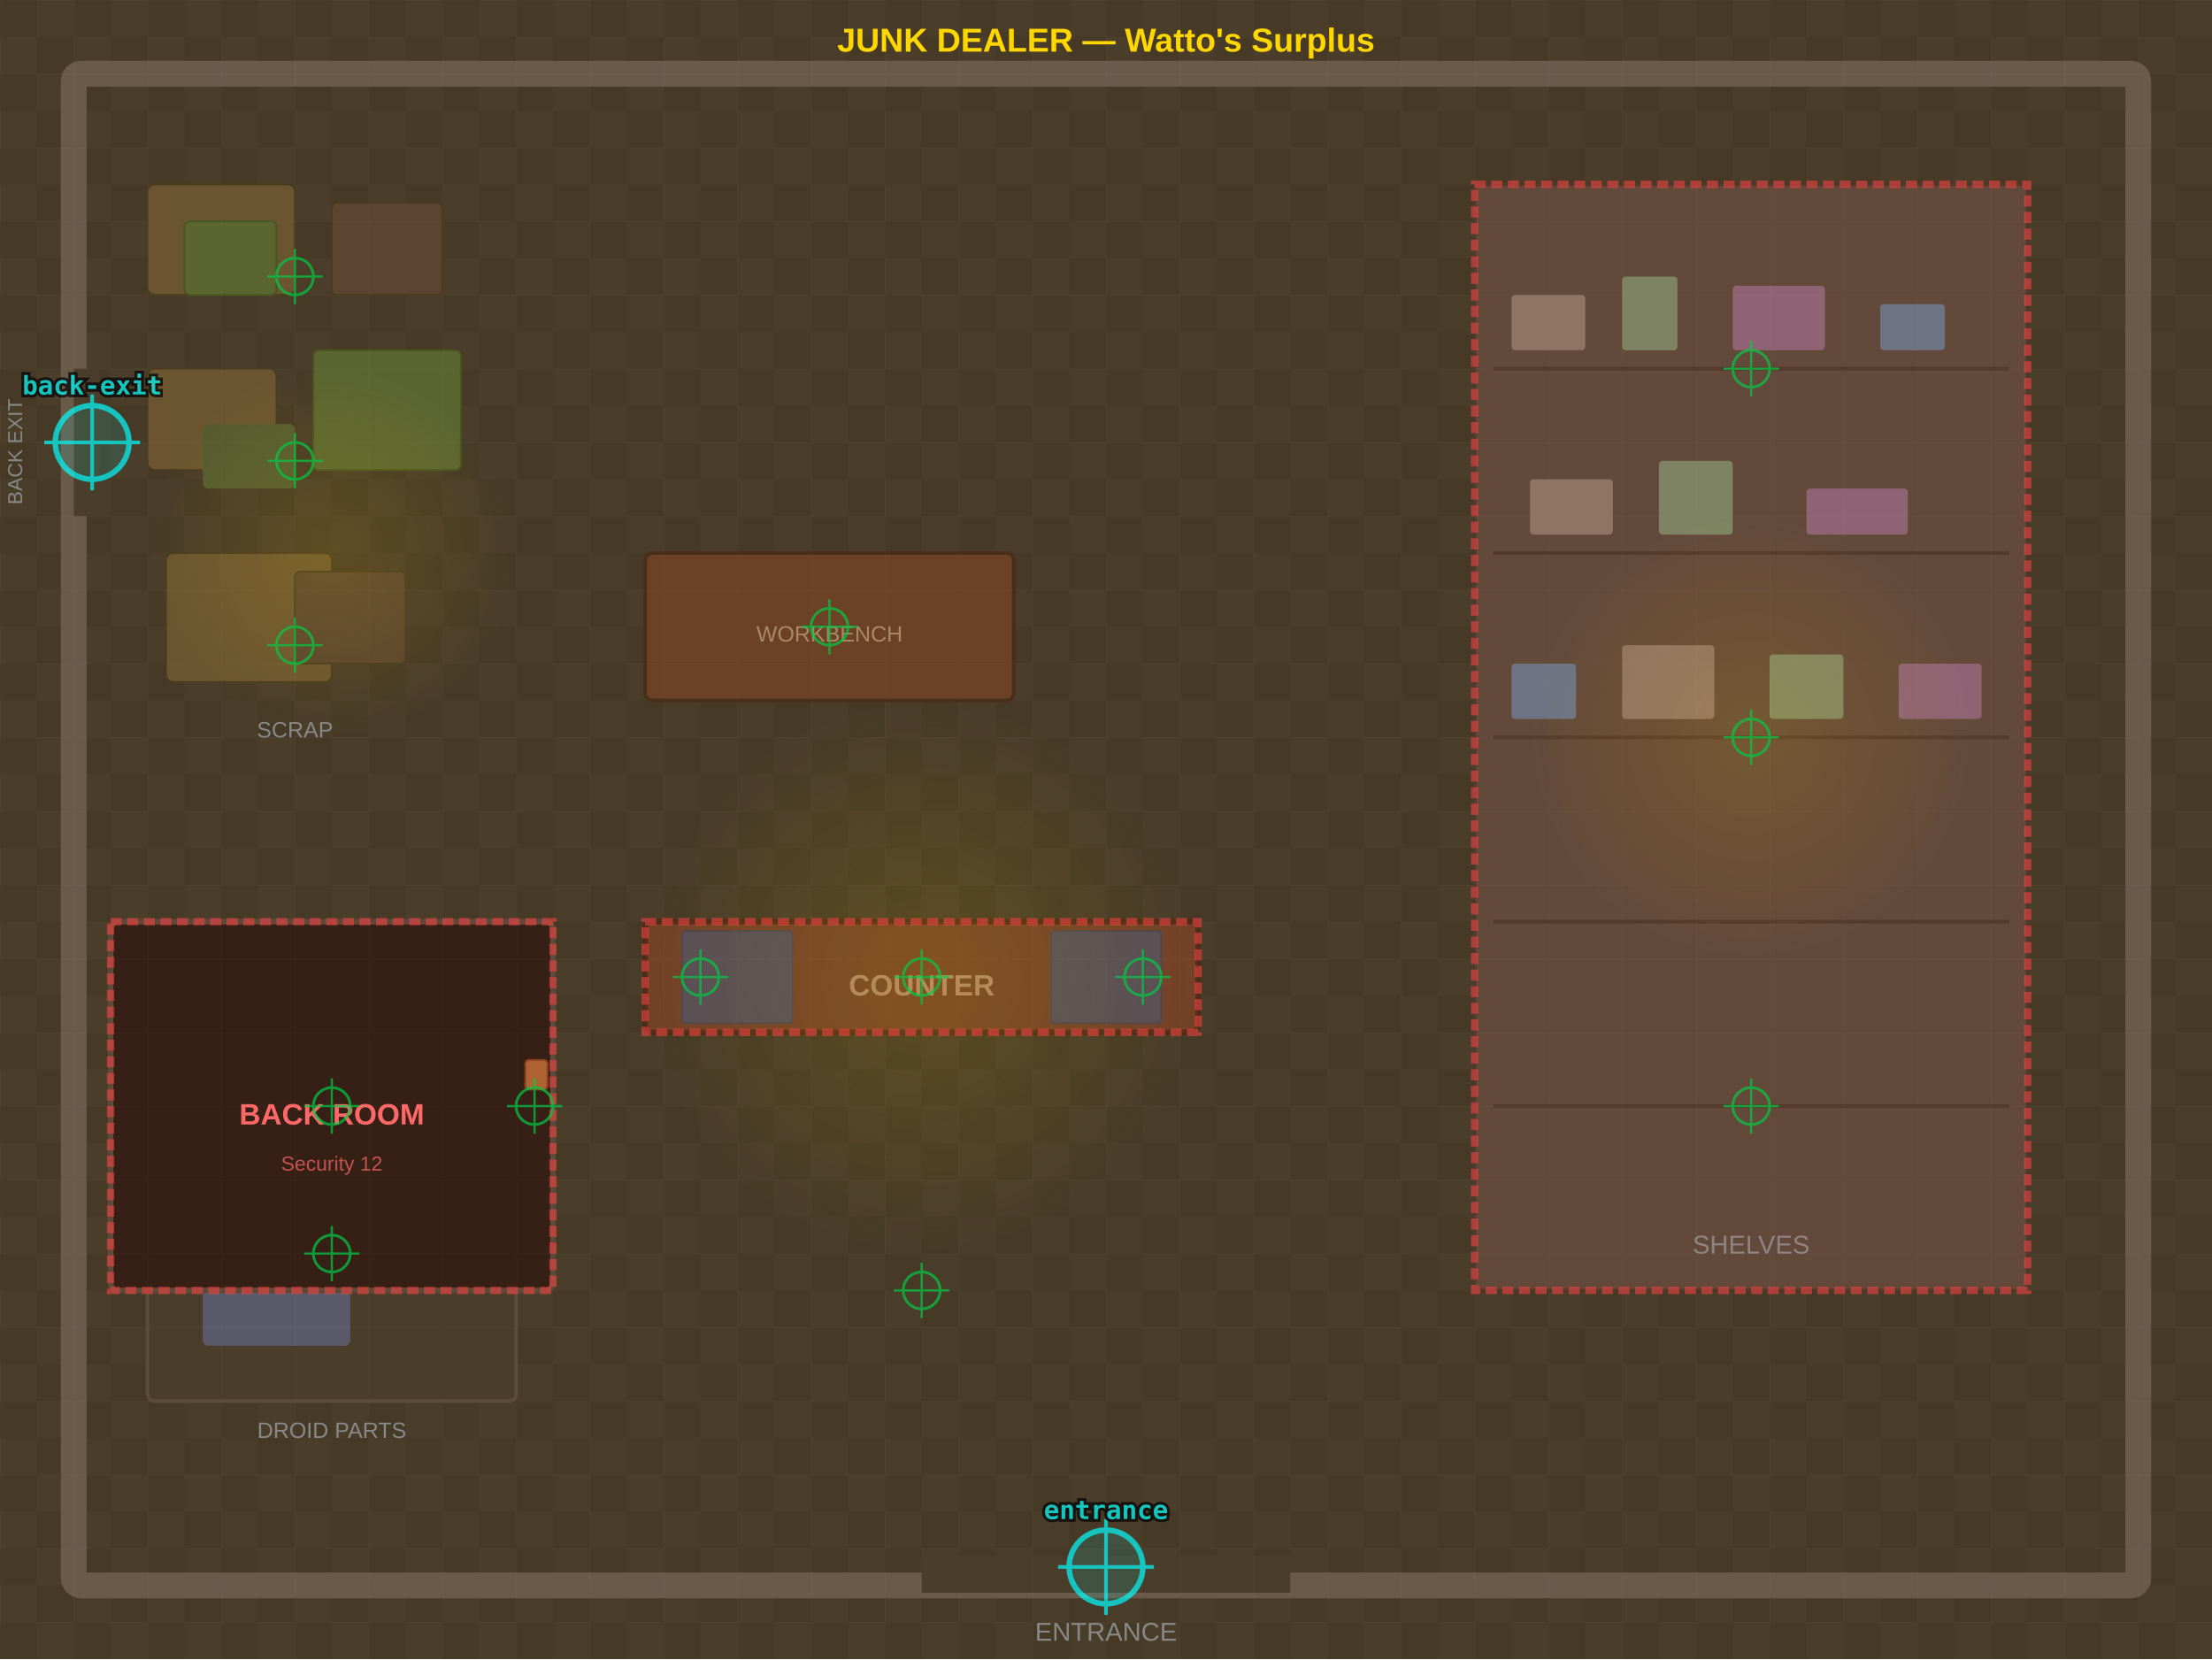
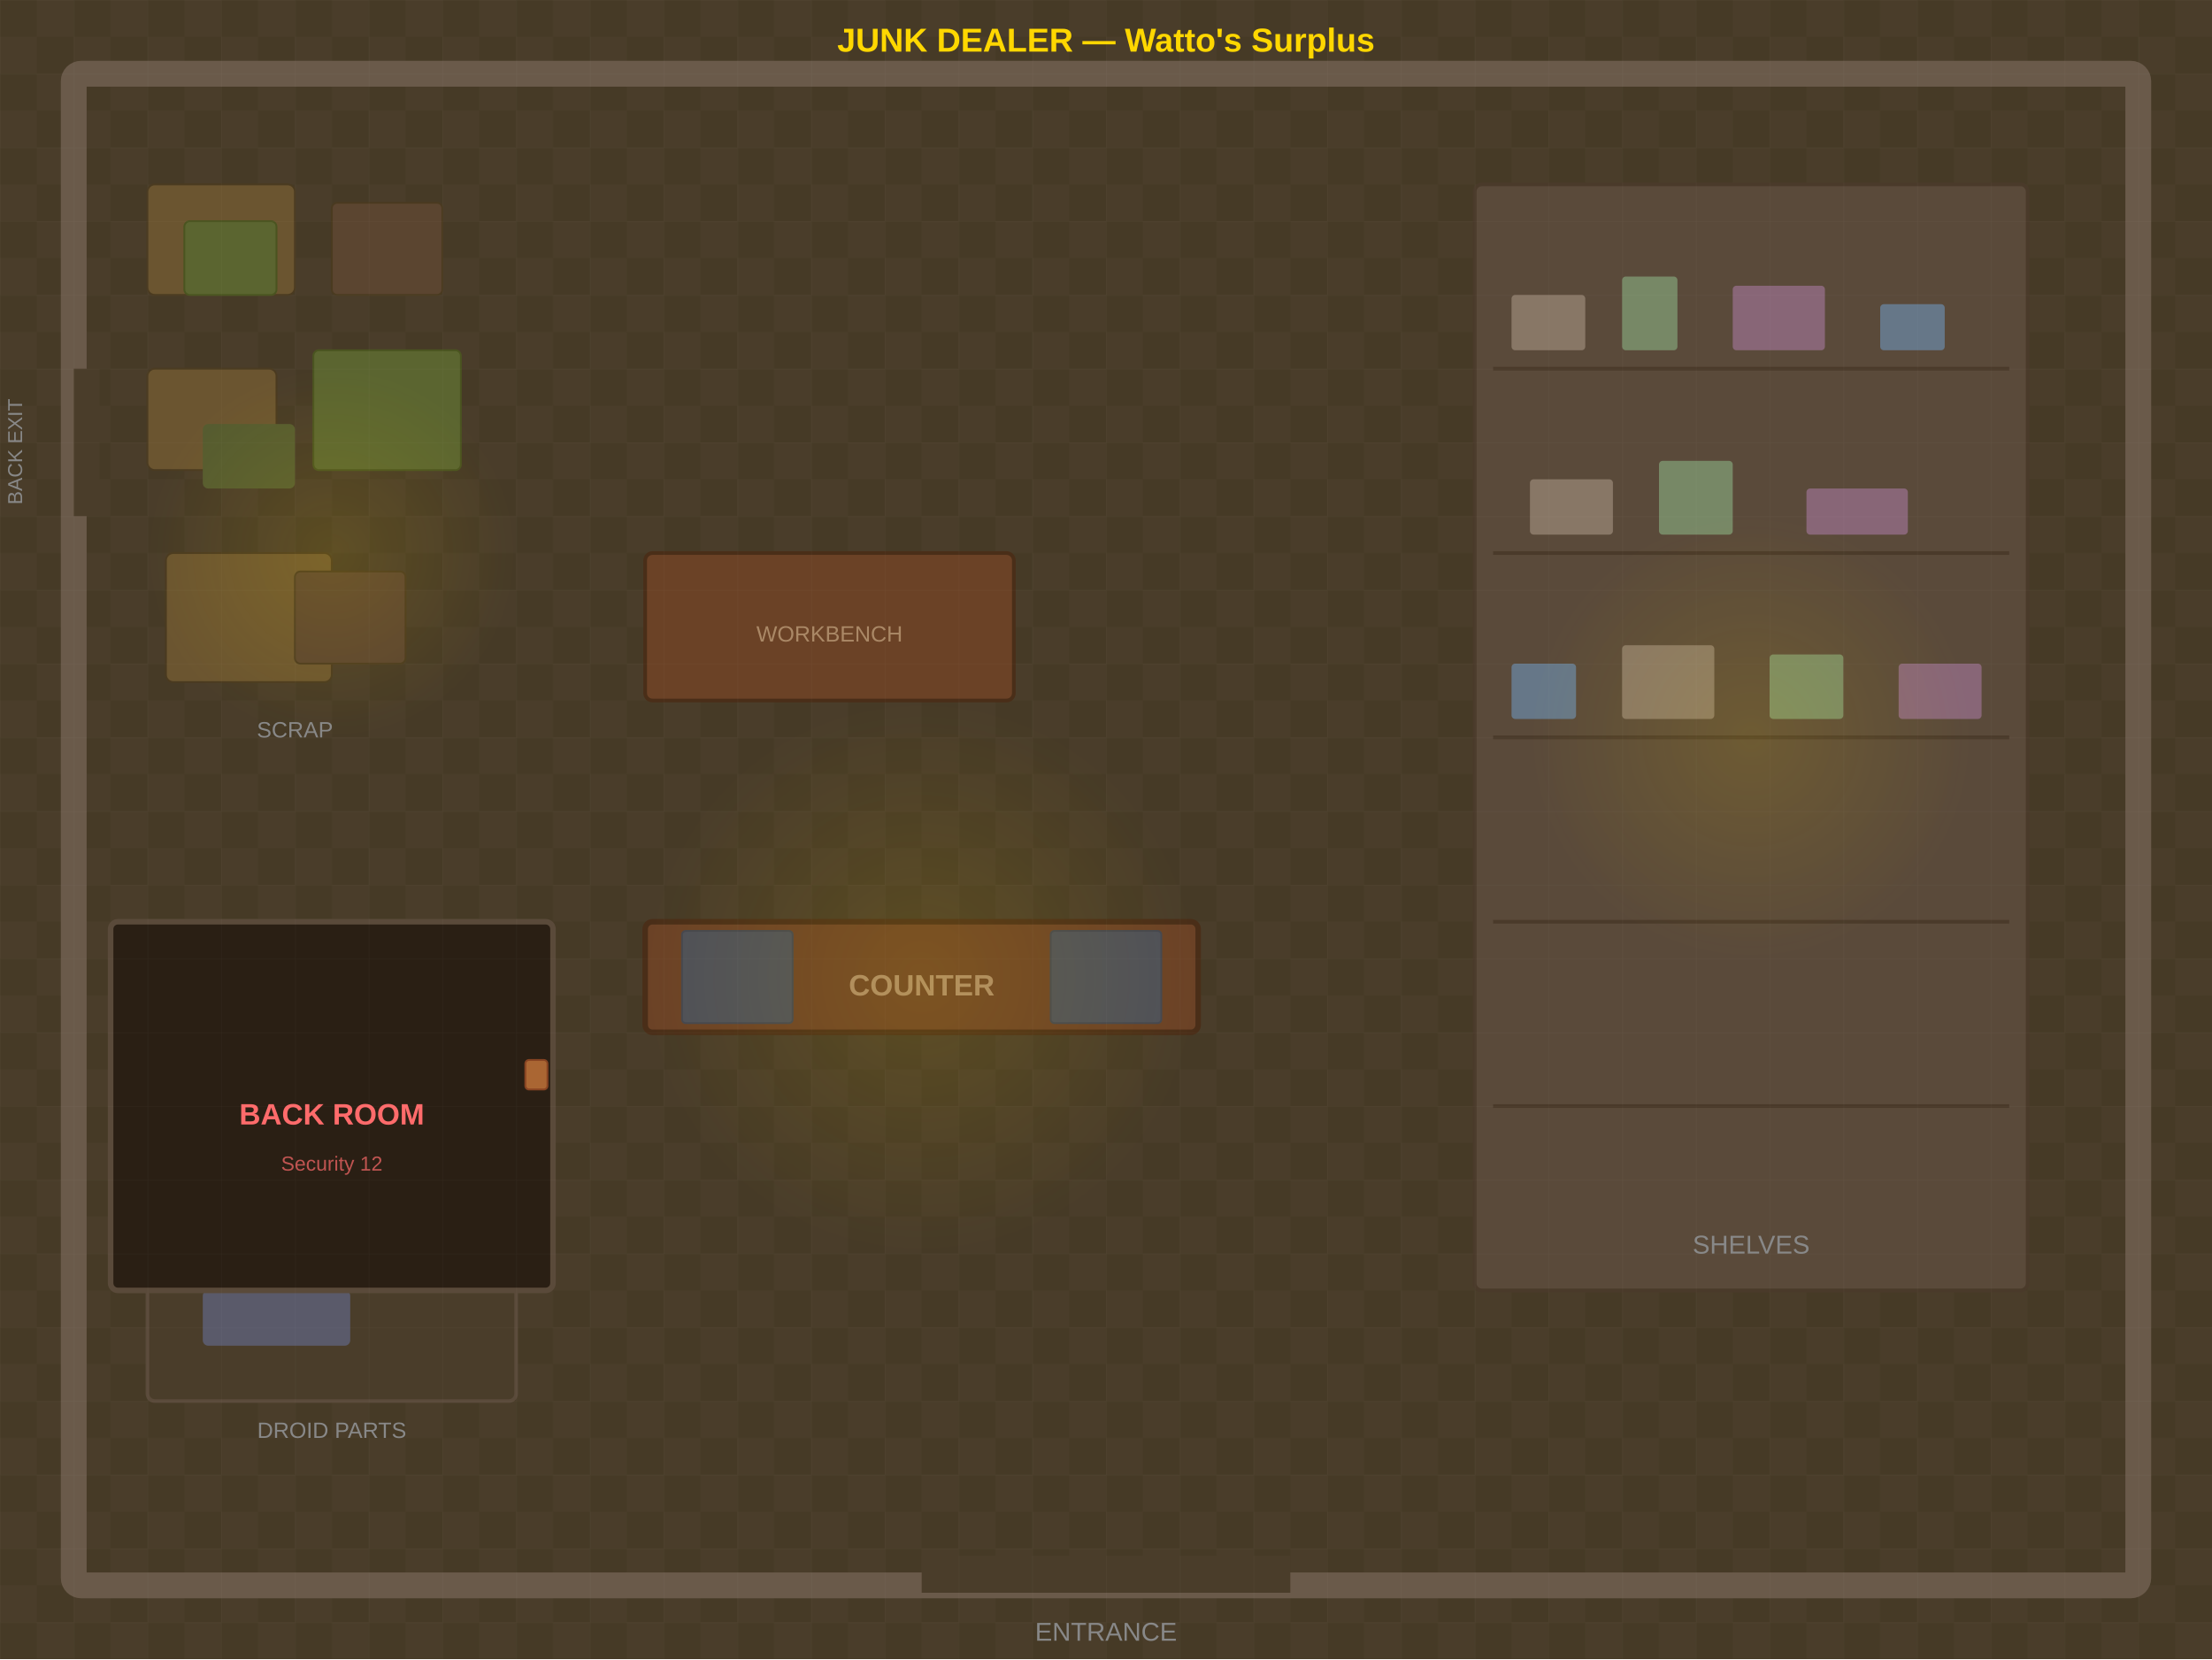
<svg xmlns="http://www.w3.org/2000/svg" viewBox="0 0 1200 900" width="1200" height="900">
  <defs>
    <pattern id="floor" width="40" height="40" patternUnits="userSpaceOnUse">
      <rect width="40" height="40" fill="#4a3d2a" />
      <rect x="0" y="0" width="20" height="20" fill="#423520" opacity="0.4" />
      <rect x="20" y="20" width="20" height="20" fill="#423520" opacity="0.4" />
    </pattern>
    <pattern id="wall" width="8" height="8" patternUnits="userSpaceOnUse">
      <rect width="8" height="8" fill="#6a5a4a" />
      <line x1="0" y1="4" x2="8" y2="4" stroke="#5a4a3a" stroke-width="1" />
    </pattern>
    <radialGradient id="light" cx="50%" cy="50%" r="50%">
      <stop offset="0%" stop-color="#ffd700" stop-opacity="0.12" />
      <stop offset="100%" stop-color="#ffd700" stop-opacity="0" />
    </radialGradient>
  </defs>
  <rect width="1200" height="900" fill="url(#floor)" />
  <rect x="40" y="40" width="1120" height="820" fill="none" stroke="#6a5a4a" stroke-width="14" rx="4" />
  <text x="600" y="28" text-anchor="middle" font-family="Arial" font-size="18" fill="#ffd700" font-weight="bold">JUNK DEALER — Watto's Surplus</text>
  <rect x="500" y="844" width="200" height="20" fill="#4a3d2a" />
  <text x="600" y="890" text-anchor="middle" font-family="Arial" font-size="14" fill="#888">ENTRANCE</text>
  <rect x="40" y="200" width="14" height="80" fill="#4a3d2a" />
  <text x="12" y="245" text-anchor="middle" font-family="Arial" font-size="11" fill="#888" transform="rotate(-90,12,245)">BACK EXIT</text>
  <rect x="350" y="500" width="300" height="60" rx="4" fill="#6b4226" stroke="#4a2e18" stroke-width="3" />
  <text x="500" y="540" text-anchor="middle" font-family="Arial" font-size="16" fill="#aa8866" font-weight="bold">COUNTER</text>
  <rect x="370" y="505" width="60" height="50" rx="2" fill="#3a5a7a" stroke="#2a4a6a" stroke-width="1" opacity="0.6" />
  <rect x="570" y="505" width="60" height="50" rx="2" fill="#3a5a7a" stroke="#2a4a6a" stroke-width="1" opacity="0.6" />
  <g transform="translate(800, 100)">
    <rect width="300" height="600" rx="4" fill="#5a4a3a" stroke="#4a3a2a" stroke-width="2" />
    <line x1="10" y1="100" x2="290" y2="100" stroke="#4a3a2a" stroke-width="2" />
    <line x1="10" y1="200" x2="290" y2="200" stroke="#4a3a2a" stroke-width="2" />
    <line x1="10" y1="300" x2="290" y2="300" stroke="#4a3a2a" stroke-width="2" />
    <line x1="10" y1="400" x2="290" y2="400" stroke="#4a3a2a" stroke-width="2" />
    <line x1="10" y1="500" x2="290" y2="500" stroke="#4a3a2a" stroke-width="2" />
    <rect x="20" y="60" width="40" height="30" fill="#887766" rx="2" />
    <rect x="80" y="50" width="30" height="40" fill="#778866" rx="2" />
    <rect x="140" y="55" width="50" height="35" fill="#886677" rx="2" />
    <rect x="220" y="65" width="35" height="25" fill="#667788" rx="2" />
    <rect x="30" y="160" width="45" height="30" fill="#887766" rx="2" />
    <rect x="100" y="150" width="40" height="40" fill="#778866" rx="2" />
    <rect x="180" y="165" width="55" height="25" fill="#886677" rx="2" />
    <rect x="20" y="260" width="35" height="30" fill="#667788" rx="2" />
    <rect x="80" y="250" width="50" height="40" fill="#887766" rx="2" />
    <rect x="160" y="255" width="40" height="35" fill="#778866" rx="2" />
    <rect x="230" y="260" width="45" height="30" fill="#886677" rx="2" />
    <text x="150" y="580" text-anchor="middle" font-family="Arial" font-size="14" fill="#888">SHELVES</text>
  </g>
  <g transform="translate(80, 100)">
    <rect x="0" y="0" width="80" height="60" fill="#6b5530" rx="4" stroke="#4a3a20" stroke-width="1" />
    <rect x="20" y="20" width="50" height="40" fill="#5b6530" rx="3" stroke="#4a5420" stroke-width="1" />
    <rect x="100" y="10" width="60" height="50" fill="#5b4530" rx="3" stroke="#4a3a20" stroke-width="1" />
    <rect x="0" y="100" width="70" height="55" fill="#6b5530" rx="4" stroke="#4a3a20" stroke-width="1" />
    <rect x="90" y="90" width="80" height="65" fill="#5b6530" rx="3" stroke="#4a5420" stroke-width="1" />
    <rect x="30" y="130" width="50" height="35" fill="#555b30" rx="3" />
    <rect x="10" y="200" width="90" height="70" fill="#6b5530" rx="4" stroke="#4a3a20" stroke-width="1" />
    <rect x="80" y="210" width="60" height="50" fill="#5b4530" rx="3" stroke="#4a3a20" stroke-width="1" />
    <text x="80" y="300" text-anchor="middle" font-family="Arial" font-size="12" fill="#888">SCRAP</text>
  </g>
  <g transform="translate(80, 600)">
    <rect x="0" y="0" width="200" height="160" rx="4" fill="#4a3d2a" stroke="#5a4a3a" stroke-width="2" />
    <circle cx="50" cy="50" r="20" fill="#5a5a6a" stroke="#4a4a5a" stroke-width="1" />
    <rect x="100" y="30" width="40" height="60" fill="#5a5a6a" rx="4" />
    <circle cx="170" cy="50" r="15" fill="#5a5a6a" stroke="#4a4a5a" stroke-width="1" />
    <rect x="30" y="100" width="80" height="30" fill="#5a5a6a" rx="3" />
    <text x="100" y="180" text-anchor="middle" font-family="Arial" font-size="12" fill="#888">DROID PARTS</text>
  </g>
  <rect x="60" y="500" width="240" height="200" rx="4" fill="#2a1f14" stroke="#5a4a3a" stroke-width="3" />
  <text x="180" y="610" text-anchor="middle" font-family="Arial" font-size="16" fill="#ff6b6b" font-weight="bold">BACK ROOM</text>
  <text x="180" y="635" text-anchor="middle" font-family="Arial" font-size="11" fill="#ff6b6b" opacity="0.7">Security 12</text>
  <rect x="285" y="575" width="12" height="16" fill="#aa6633" stroke="#884422" stroke-width="1" rx="2" />
  <rect x="350" y="300" width="200" height="80" rx="4" fill="#6b4226" stroke="#4a2e18" stroke-width="2" />
  <text x="450" y="348" text-anchor="middle" font-family="Arial" font-size="12" fill="#aa8866">WORKBENCH</text>
  <circle cx="500" cy="530" r="150" fill="url(#light)" />
  <circle cx="180" cy="300" r="100" fill="url(#light)" />
  <circle cx="950" cy="400" r="120" fill="url(#light)" />
  <defs>
    <pattern id="grid" width="40" height="40" patternUnits="userSpaceOnUse">
      <path d="M 40 0 L 0 0 0 40" fill="none" stroke="rgba(255,255,255,0.04)" stroke-width="0.5" />
    </pattern>
  </defs>
  <rect width="1200" height="900" fill="url(#grid)" />
-   <g id="collision-geometry" opacity="0.55" stroke="#ff4444" stroke-width="4" stroke-dasharray="6,3">
-     <rect id="counter" x="350" y="500" width="300" height="60" fill="rgba(255,68,68,0.1)" />
-     <rect id="shelves" x="800" y="100" width="300" height="600" fill="rgba(255,68,68,0.1)" />
-     <rect id="back-room-wall" x="60" y="500" width="240" height="200" fill="rgba(255,68,68,0.1)" />
-   </g>
-   <g id="positions" opacity="0.7" fill="none" stroke-width="1">
-     <circle cx="600" cy="850" r="20" stroke="#00ffff" stroke-width="3" fill="rgba(0,255,255,0.15)" />
-     <line x1="574" y1="850" x2="626" y2="850" stroke="#00ffff" stroke-width="2" />
-     <line x1="600" y1="824" x2="600" y2="876" stroke="#00ffff" stroke-width="2" />
-     <text x="600" y="824" text-anchor="middle" font-family="monospace" font-size="14" fill="#00ffff" font-weight="bold" stroke="#000" stroke-width="3" paint-order="stroke">entrance</text>
-     <circle cx="50" cy="240" r="20" stroke="#00ffff" stroke-width="3" fill="rgba(0,255,255,0.15)" />
-     <line x1="24" y1="240" x2="76" y2="240" stroke="#00ffff" stroke-width="2" />
-     <line x1="50" y1="214" x2="50" y2="266" stroke="#00ffff" stroke-width="2" />
-     <text x="50" y="214" text-anchor="middle" font-family="monospace" font-size="14" fill="#00ffff" font-weight="bold" stroke="#000" stroke-width="3" paint-order="stroke">back-exit</text>
-     <circle cx="500" cy="530" r="10" stroke="#00cc44" stroke-width="1.5" />
-     <line x1="485" y1="530" x2="515" y2="530" stroke="#00cc44" stroke-width="1.2" />
-     <line x1="500" y1="515" x2="500" y2="545" stroke="#00cc44" stroke-width="1.2" />
-     <circle cx="380" cy="530" r="10" stroke="#00cc44" stroke-width="1.5" />
-     <line x1="365" y1="530" x2="395" y2="530" stroke="#00cc44" stroke-width="1.2" />
-     <line x1="380" y1="515" x2="380" y2="545" stroke="#00cc44" stroke-width="1.2" />
-     <circle cx="620" cy="530" r="10" stroke="#00cc44" stroke-width="1.5" />
-     <line x1="605" y1="530" x2="635" y2="530" stroke="#00cc44" stroke-width="1.2" />
-     <line x1="620" y1="515" x2="620" y2="545" stroke="#00cc44" stroke-width="1.2" />
-     <circle cx="500" cy="700" r="10" stroke="#00cc44" stroke-width="1.5" />
-     <line x1="485" y1="700" x2="515" y2="700" stroke="#00cc44" stroke-width="1.2" />
-     <line x1="500" y1="685" x2="500" y2="715" stroke="#00cc44" stroke-width="1.2" />
-     <circle cx="950" cy="200" r="10" stroke="#00cc44" stroke-width="1.5" />
-     <line x1="935" y1="200" x2="965" y2="200" stroke="#00cc44" stroke-width="1.2" />
-     <line x1="950" y1="185" x2="950" y2="215" stroke="#00cc44" stroke-width="1.2" />
-     <circle cx="950" cy="400" r="10" stroke="#00cc44" stroke-width="1.5" />
-     <line x1="935" y1="400" x2="965" y2="400" stroke="#00cc44" stroke-width="1.2" />
-     <line x1="950" y1="385" x2="950" y2="415" stroke="#00cc44" stroke-width="1.2" />
-     <circle cx="950" cy="600" r="10" stroke="#00cc44" stroke-width="1.5" />
-     <line x1="935" y1="600" x2="965" y2="600" stroke="#00cc44" stroke-width="1.2" />
-     <line x1="950" y1="585" x2="950" y2="615" stroke="#00cc44" stroke-width="1.2" />
-     <circle cx="160" cy="150" r="10" stroke="#00cc44" stroke-width="1.5" />
-     <line x1="145" y1="150" x2="175" y2="150" stroke="#00cc44" stroke-width="1.2" />
-     <line x1="160" y1="135" x2="160" y2="165" stroke="#00cc44" stroke-width="1.2" />
-     <circle cx="160" cy="250" r="10" stroke="#00cc44" stroke-width="1.5" />
-     <line x1="145" y1="250" x2="175" y2="250" stroke="#00cc44" stroke-width="1.2" />
-     <line x1="160" y1="235" x2="160" y2="265" stroke="#00cc44" stroke-width="1.2" />
-     <circle cx="160" cy="350" r="10" stroke="#00cc44" stroke-width="1.5" />
-     <line x1="145" y1="350" x2="175" y2="350" stroke="#00cc44" stroke-width="1.2" />
-     <line x1="160" y1="335" x2="160" y2="365" stroke="#00cc44" stroke-width="1.2" />
-     <circle cx="180" cy="680" r="10" stroke="#00cc44" stroke-width="1.5" />
-     <line x1="165" y1="680" x2="195" y2="680" stroke="#00cc44" stroke-width="1.2" />
-     <line x1="180" y1="665" x2="180" y2="695" stroke="#00cc44" stroke-width="1.2" />
-     <circle cx="450" cy="340" r="10" stroke="#00cc44" stroke-width="1.5" />
-     <line x1="435" y1="340" x2="465" y2="340" stroke="#00cc44" stroke-width="1.2" />
-     <line x1="450" y1="325" x2="450" y2="355" stroke="#00cc44" stroke-width="1.2" />
-     <circle cx="290" cy="600" r="10" stroke="#00cc44" stroke-width="1.5" />
-     <line x1="275" y1="600" x2="305" y2="600" stroke="#00cc44" stroke-width="1.2" />
-     <line x1="290" y1="585" x2="290" y2="615" stroke="#00cc44" stroke-width="1.2" />
-     <circle cx="180" cy="600" r="10" stroke="#00cc44" stroke-width="1.5" />
-     <line x1="165" y1="600" x2="195" y2="600" stroke="#00cc44" stroke-width="1.2" />
-     <line x1="180" y1="585" x2="180" y2="615" stroke="#00cc44" stroke-width="1.2" />
-   </g>
</svg>
